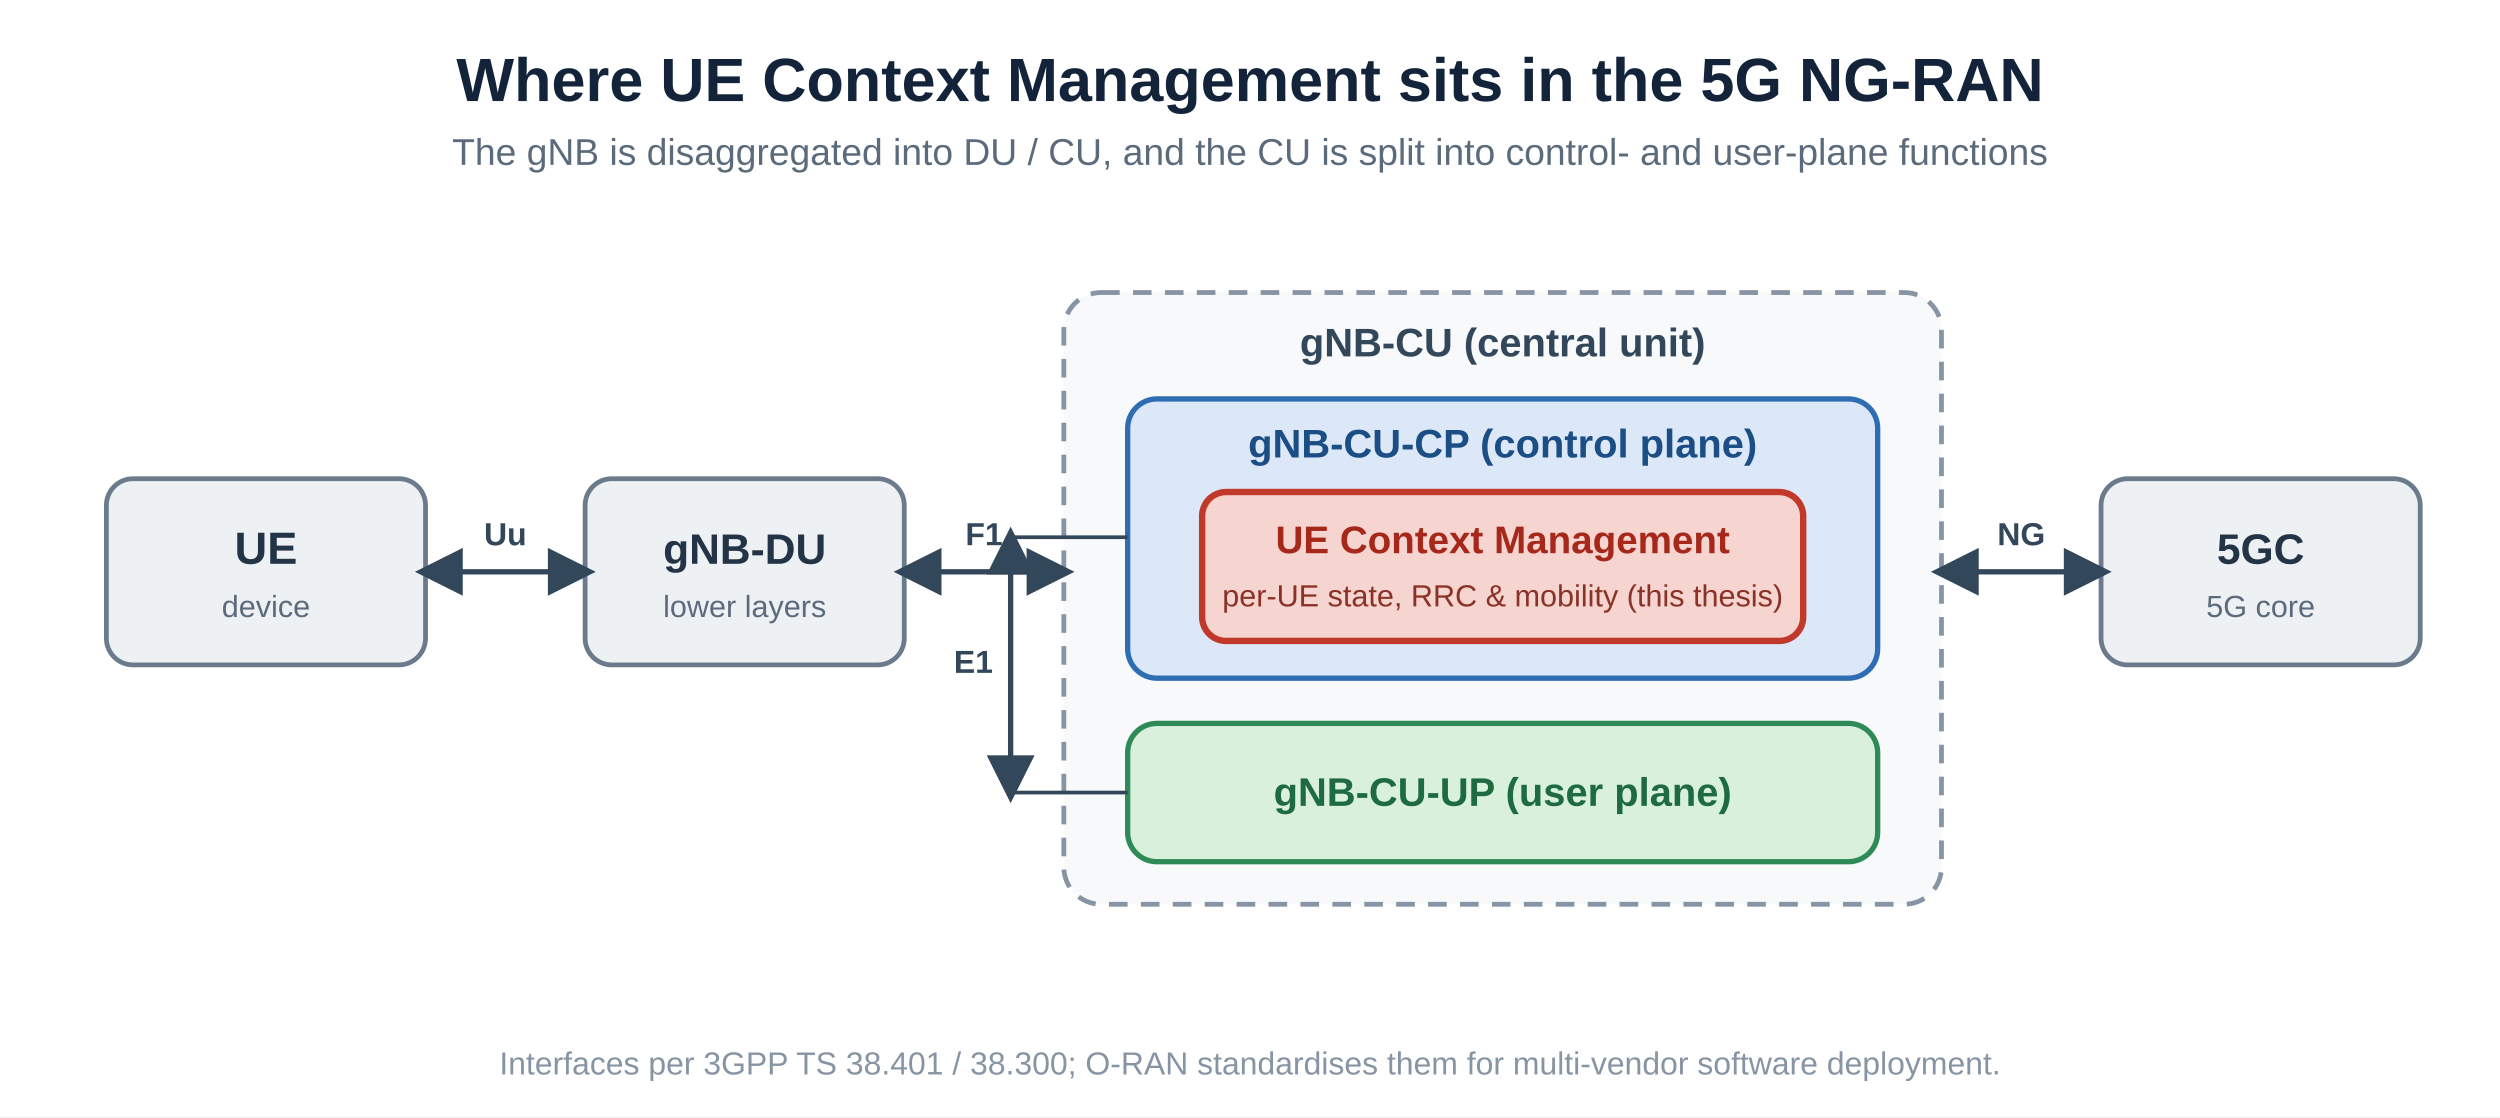
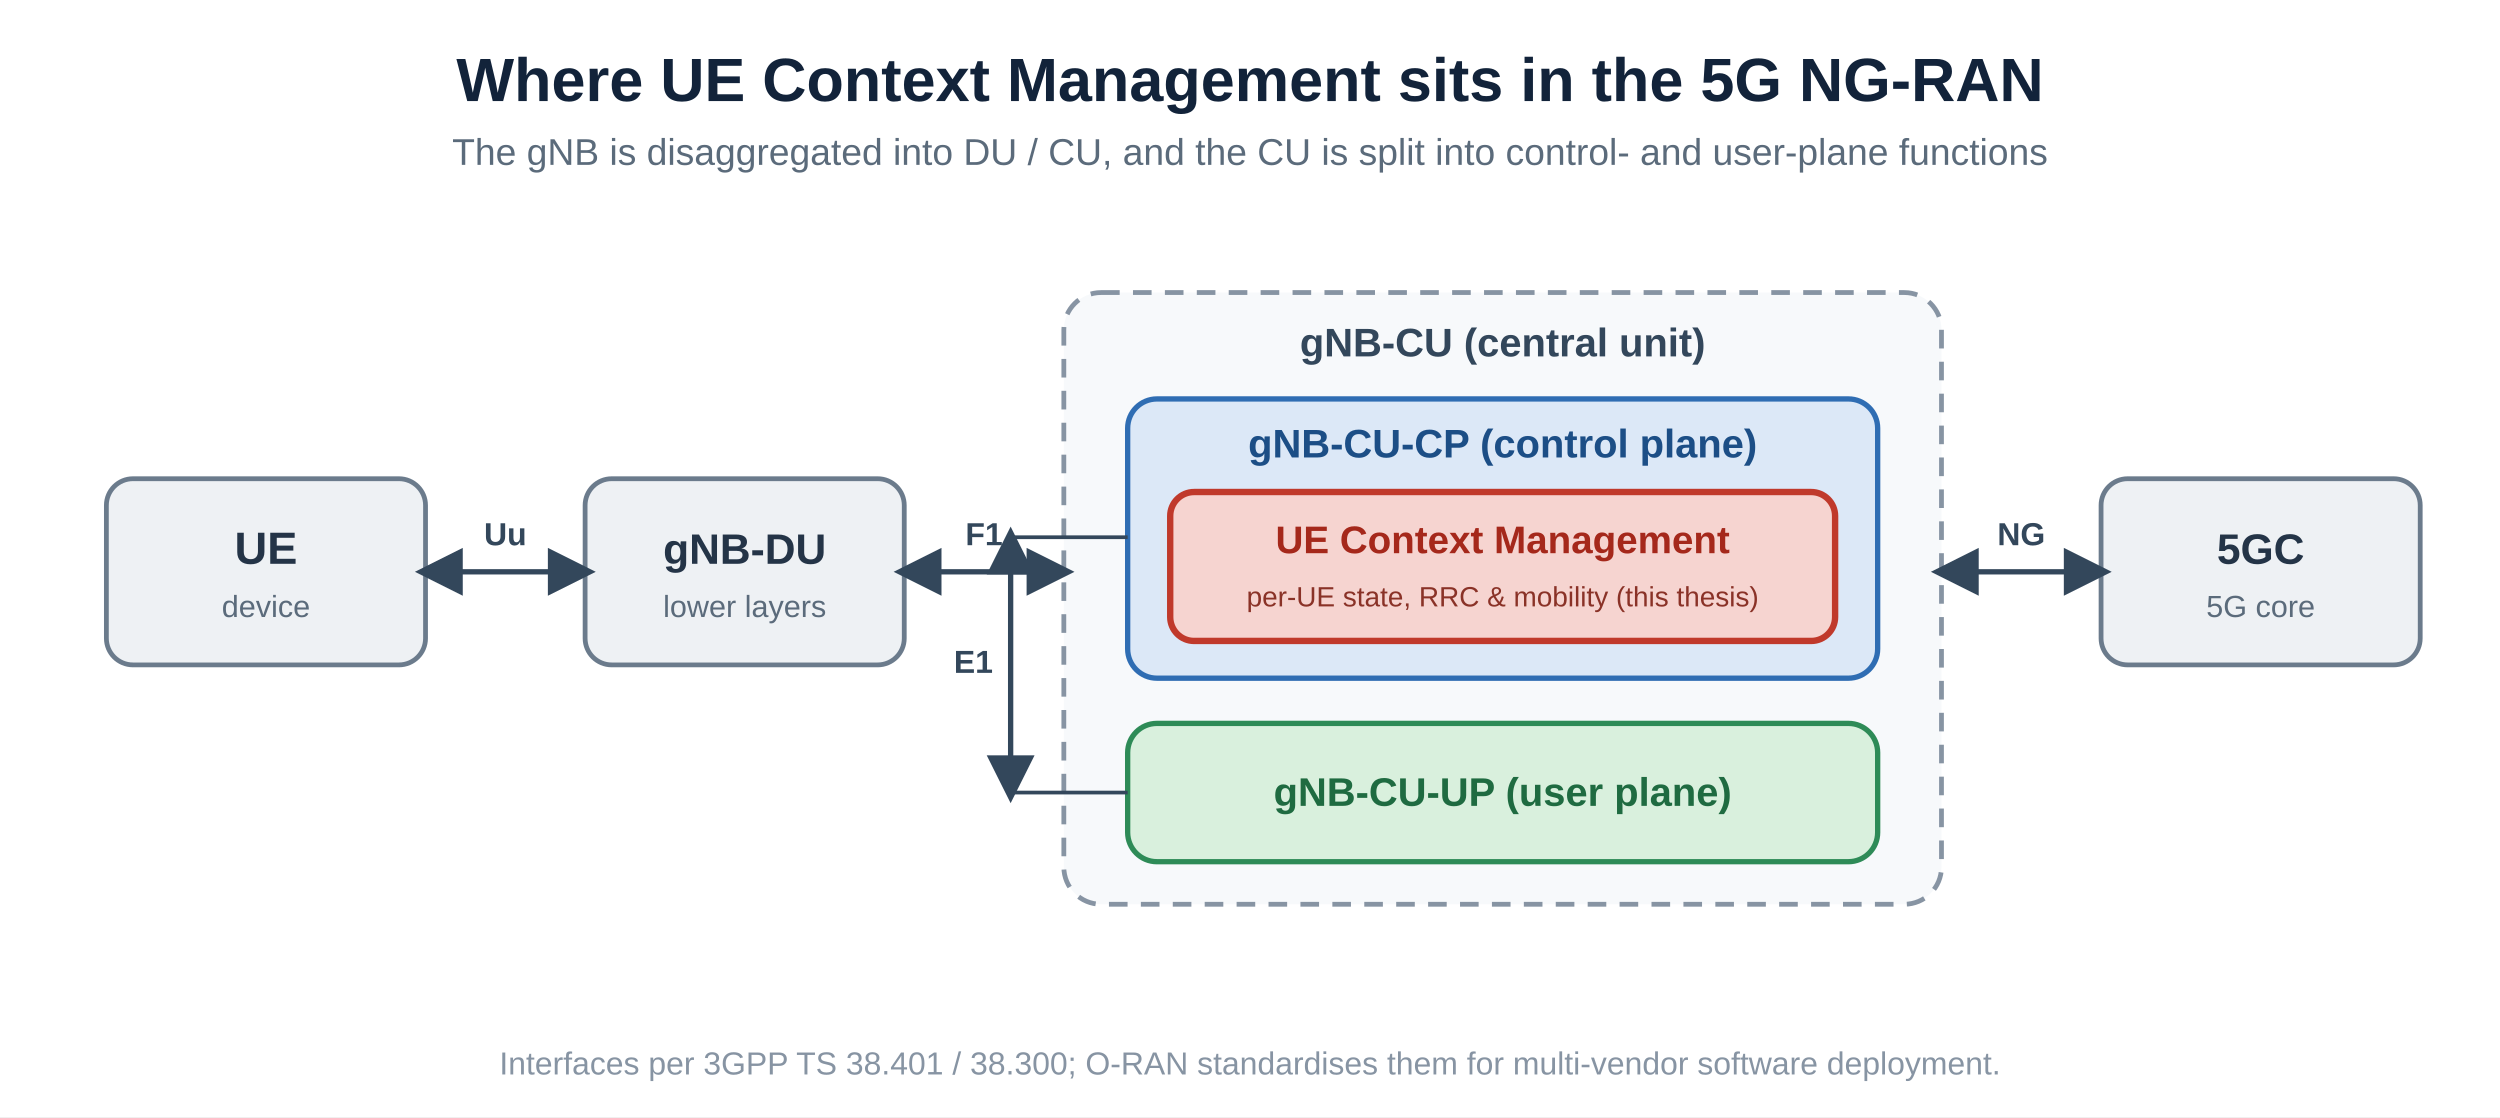
<svg xmlns="http://www.w3.org/2000/svg" viewBox="0 0 940 420" width="940" height="420" font-family="'Segoe UI','Helvetica Neue',Arial,sans-serif">
  <defs>
    <marker id="arrow" markerWidth="9" markerHeight="9" refX="7" refY="4.5" orient="auto">
      <path d="M0,0 L9,4.5 L0,9 z" fill="#33475b" />
    </marker>
    <marker id="arrowb" markerWidth="9" markerHeight="9" refX="2" refY="4.5" orient="auto">
      <path d="M9,0 L0,4.5 L9,9 z" fill="#33475b" />
    </marker>
  </defs>
  <rect x="0" y="0" width="940" height="420" fill="#ffffff" />
  <text x="470" y="38" text-anchor="middle" font-size="23" font-weight="700" fill="#12233a">Where UE Context Management sits in the 5G NG-RAN</text>
  <text x="470" y="62" text-anchor="middle" font-size="14" fill="#5b6b7b">The gNB is disaggregated into DU / CU, and the CU is split into control- and user-plane functions</text>
  <rect x="40" y="180" width="120" height="70" rx="10" fill="#eef1f4" stroke="#6b7b8c" stroke-width="1.8" />
  <text x="100" y="212" text-anchor="middle" font-size="17" font-weight="600" fill="#243447">UE</text>
  <text x="100" y="232" text-anchor="middle" font-size="11.5" fill="#5b6b7b">device</text>
  <rect x="220" y="180" width="120" height="70" rx="10" fill="#eef1f4" stroke="#6b7b8c" stroke-width="1.8" />
  <text x="280" y="212" text-anchor="middle" font-size="16" font-weight="600" fill="#243447">gNB-DU</text>
  <text x="280" y="232" text-anchor="middle" font-size="11.5" fill="#5b6b7b">lower layers</text>
  <rect x="400" y="110" width="330" height="230" rx="14" fill="#f7f9fb" stroke="#8794a3" stroke-width="1.8" stroke-dasharray="7 5" />
  <text x="565" y="134" text-anchor="middle" font-size="15" font-weight="700" fill="#33475b">gNB-CU (central unit)</text>
  <rect x="424" y="150" width="282" height="105" rx="11" fill="#dce8f7" stroke="#2f6db3" stroke-width="2" />
  <text x="565" y="172" text-anchor="middle" font-size="15" font-weight="700" fill="#1c4e86">gNB-CU-CP  (control plane)</text>
-   <rect x="452" y="185" width="226" height="56" rx="9" fill="#f6d4d0" stroke="#c0392b" stroke-width="2.4" />
+   <rect x="440" y="185" width="250" height="56" rx="9" fill="#f6d4d0" stroke="#c0392b" stroke-width="2.4" />
  <text x="565" y="208" text-anchor="middle" font-size="14.5" font-weight="700" fill="#a5281b">UE Context Management</text>
-   <text x="565" y="228" text-anchor="middle" font-size="11.5" fill="#8a3227">per-UE state, RRC &amp; mobility  (this thesis)</text>
+   <text x="565" y="228" text-anchor="middle" font-size="10.5" fill="#8a3227">per-UE state, RRC &amp; mobility  (this thesis)</text>
  <rect x="424" y="272" width="282" height="52" rx="11" fill="#d9f0dd" stroke="#2e8b57" stroke-width="2" />
  <text x="565" y="303" text-anchor="middle" font-size="15" font-weight="700" fill="#1f6b41">gNB-CU-UP  (user plane)</text>
  <rect x="790" y="180" width="120" height="70" rx="10" fill="#eef1f4" stroke="#6b7b8c" stroke-width="1.8" />
  <text x="850" y="212" text-anchor="middle" font-size="16" font-weight="600" fill="#243447">5GC</text>
  <text x="850" y="232" text-anchor="middle" font-size="11.5" fill="#5b6b7b">5G core</text>
  <line x1="160" y1="215" x2="220" y2="215" stroke="#33475b" stroke-width="2" marker-start="url(#arrowb)" marker-end="url(#arrow)" />
  <text x="190" y="205" text-anchor="middle" font-size="12" font-weight="600" fill="#33475b">Uu</text>
  <line x1="340" y1="215" x2="400" y2="215" stroke="#33475b" stroke-width="2" marker-start="url(#arrowb)" marker-end="url(#arrow)" />
  <text x="370" y="205" text-anchor="middle" font-size="12" font-weight="600" fill="#33475b">F1</text>
  <line x1="730" y1="215" x2="790" y2="215" stroke="#33475b" stroke-width="2" marker-start="url(#arrowb)" marker-end="url(#arrow)" />
  <text x="760" y="205" text-anchor="middle" font-size="12" font-weight="600" fill="#33475b">NG</text>
  <line x1="380" y1="202" x2="380" y2="298" stroke="#33475b" stroke-width="2" marker-start="url(#arrowb)" marker-end="url(#arrow)" />
  <text x="366" y="253" text-anchor="middle" font-size="12" font-weight="600" fill="#33475b">E1</text>
  <line x1="424" y1="202" x2="380" y2="202" stroke="#33475b" stroke-width="1.4" />
  <line x1="424" y1="298" x2="380" y2="298" stroke="#33475b" stroke-width="1.4" />
  <text x="470" y="404" text-anchor="middle" font-size="12" fill="#8794a3">Interfaces per 3GPP TS 38.401 / 38.300; O-RAN standardises them for multi-vendor software deployment.</text>
</svg>
